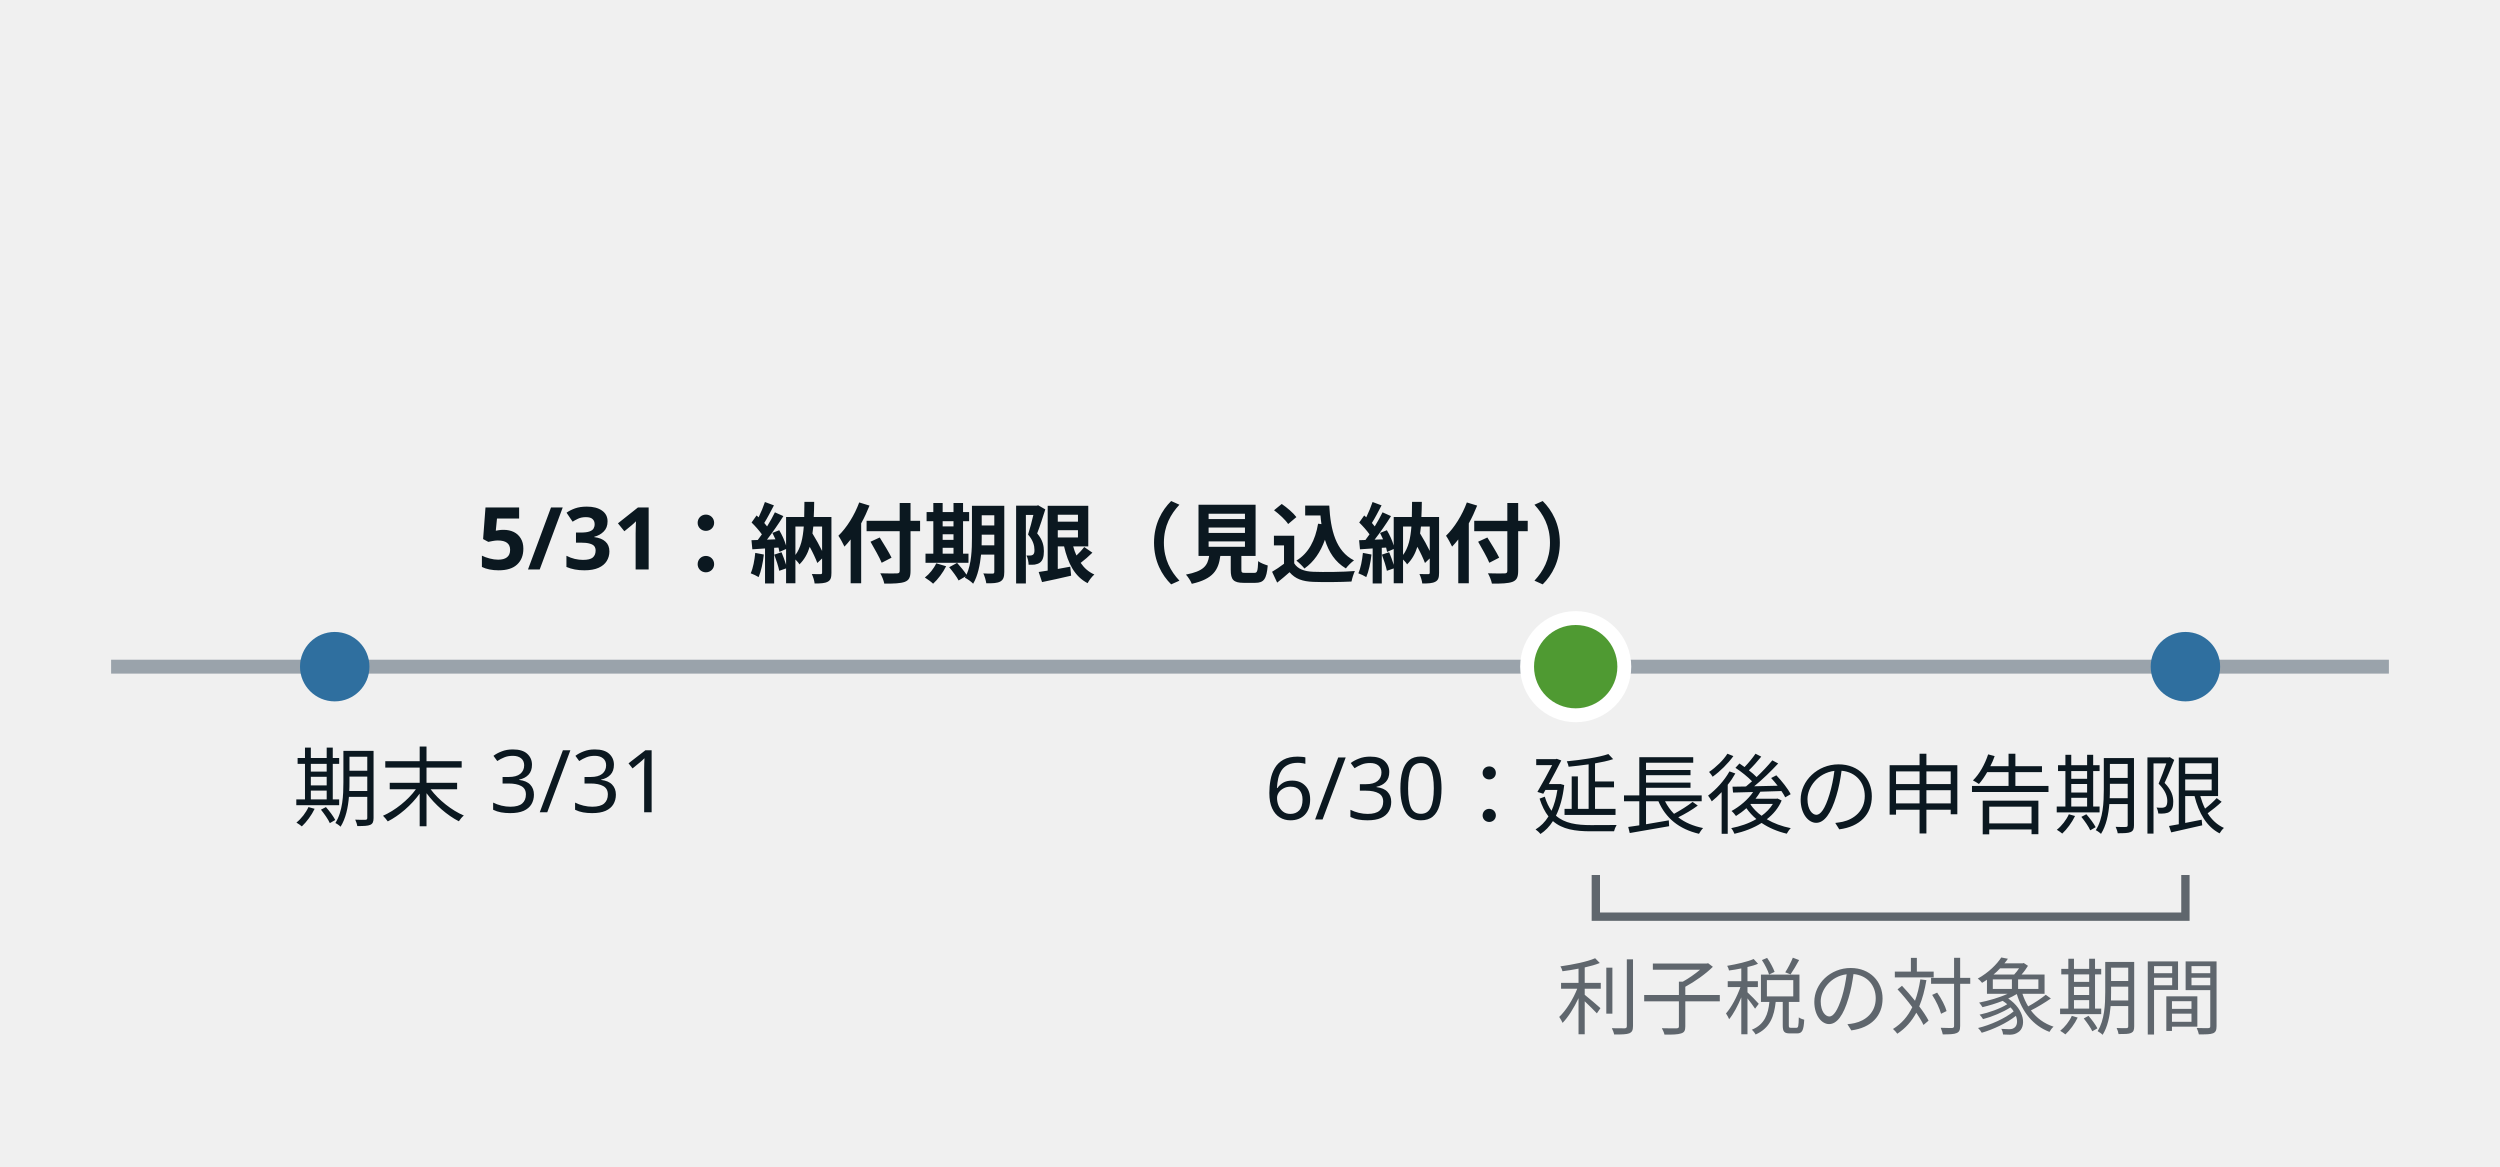
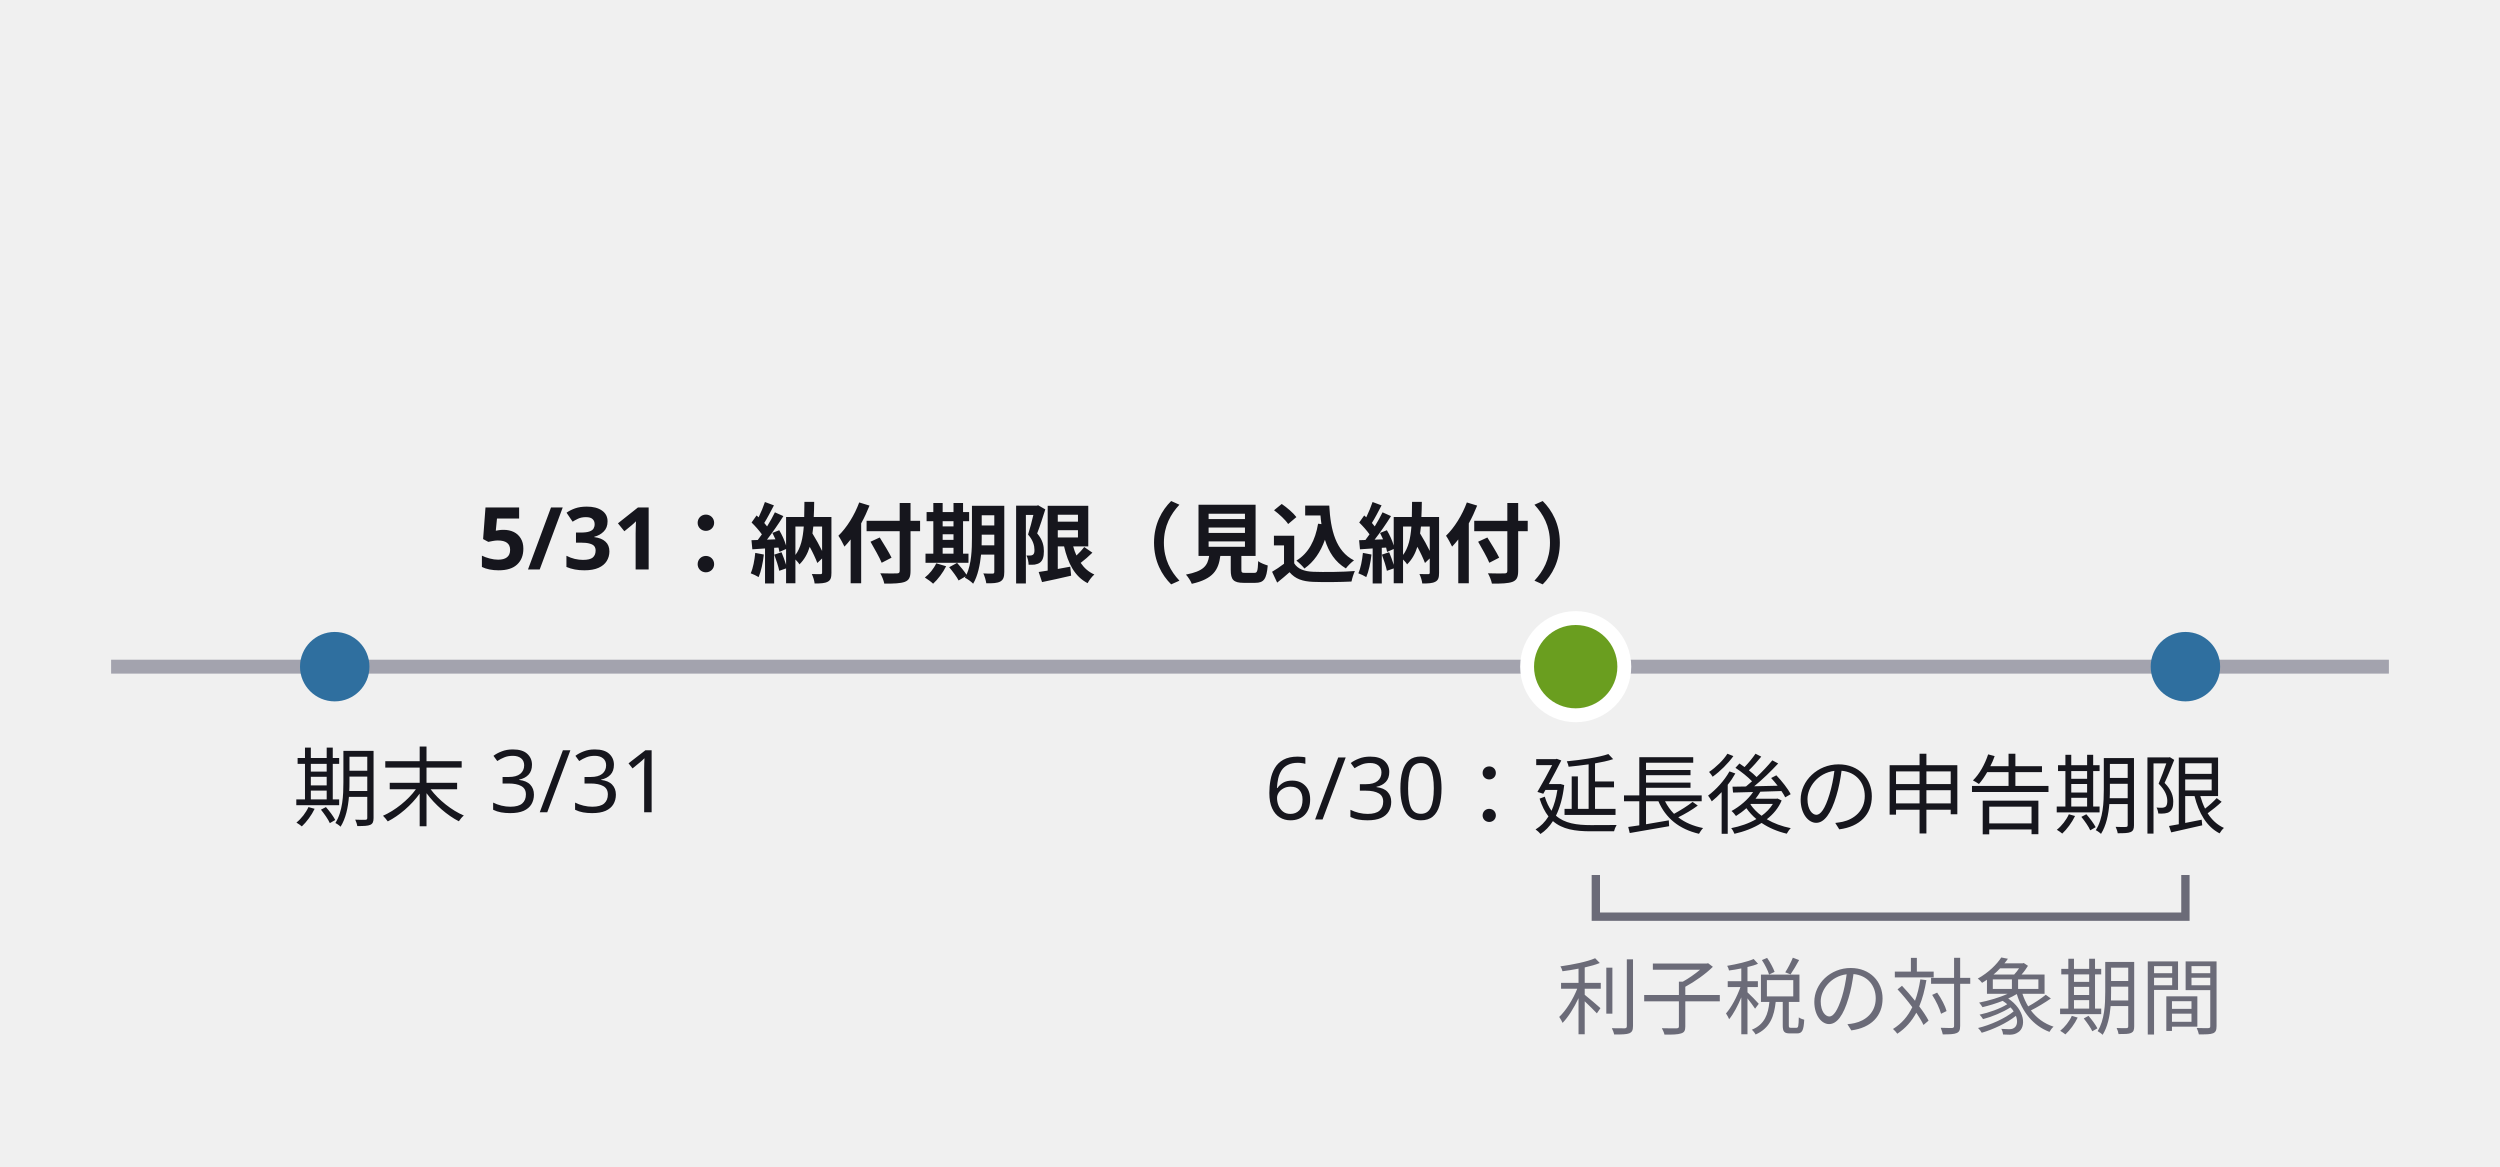
<svg xmlns="http://www.w3.org/2000/svg" viewBox="0 0 360 168" role="img" aria-labelledby="t d">
  <g font-family="'Hiragino Kaku Gothic ProN','Hiragino Sans','Noto Sans JP','Meiryo UI',Meiryo,sans-serif">
-     <line x1="16" y1="96" x2="344" y2="96" stroke="#9aa3ab" stroke-width="2" />
-     <path d="M229.8,126 V132 H314.7 V126" fill="none" stroke="#5f666d" stroke-width="1.2" />
-     <text x="272.2" y="148" font-size="12" fill="#5f666d" text-anchor="middle">利子税の対象期間</text>
+     <line x1="16" y1="96" x2="344" y2="96" stroke="#a3a3ae" stroke-width="2" />
+     <path d="M229.8,126 V132 H314.7 V126" fill="none" stroke="#6b6b78" stroke-width="1.2" />
+     <text x="272.2" y="148" font-size="12" fill="#6b6b78" text-anchor="middle">利子税の対象期間</text>
    <circle cx="48.2" cy="96" r="5" fill="#2f6f9f" />
-     <text x="42.2" y="118" font-size="12.5" fill="#0b1820" text-anchor="start">期末 3/31</text>
-     <circle cx="226.9" cy="96" r="7" fill="#4f9a32" stroke="#ffffff" stroke-width="2" />
-     <text x="232.9" y="82" font-size="12.5" fill="#0b1820" text-anchor="end" font-weight="700">5/31：納付期限（見込納付）</text>
+     <text x="42.2" y="118" font-size="12.5" fill="#16161d" text-anchor="start">期末 3/31</text>
+     <circle cx="226.9" cy="96" r="7" fill="#6a9e1f" stroke="#ffffff" stroke-width="2" />
+     <text x="232.9" y="82" font-size="12.5" fill="#16161d" text-anchor="end" font-weight="700">5/31：納付期限（見込納付）</text>
    <circle cx="314.7" cy="96" r="5" fill="#2f6f9f" />
-     <text x="320.7" y="118" font-size="12.5" fill="#0b1820" text-anchor="end">6/30：延長後の申告期限</text>
+     <text x="320.7" y="118" font-size="12.5" fill="#16161d" text-anchor="end">6/30：延長後の申告期限</text>
  </g>
</svg>
